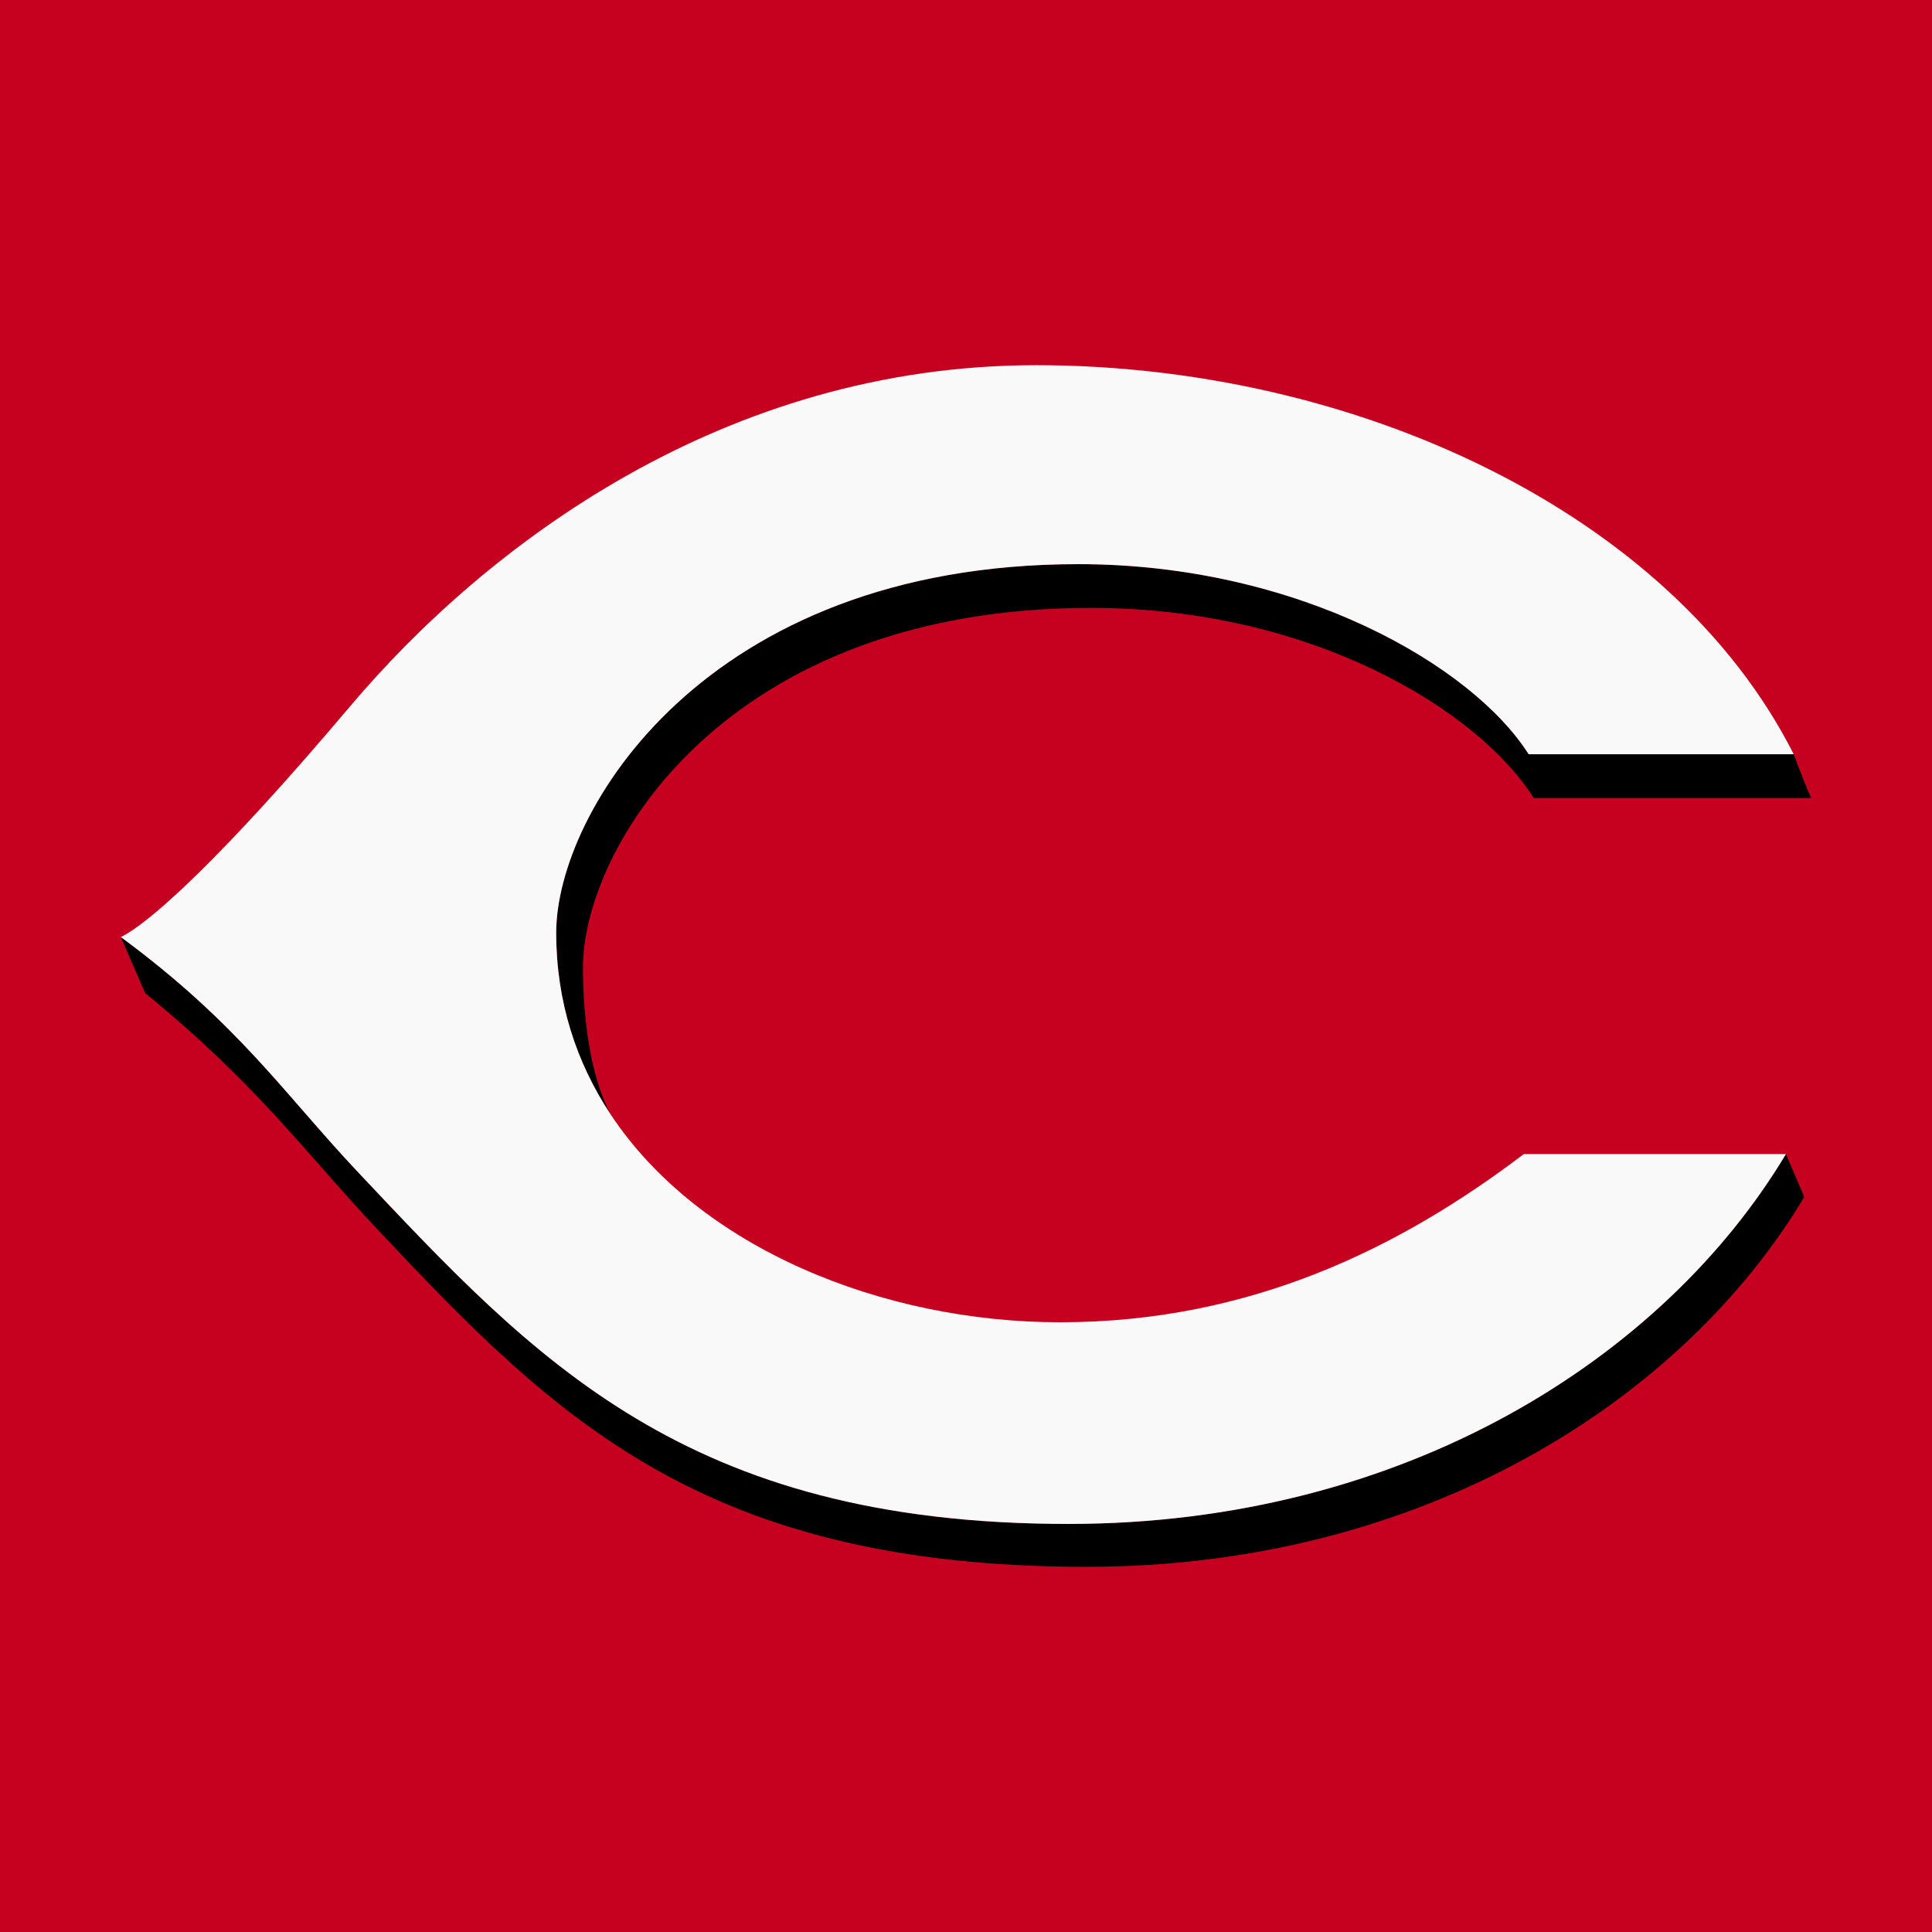
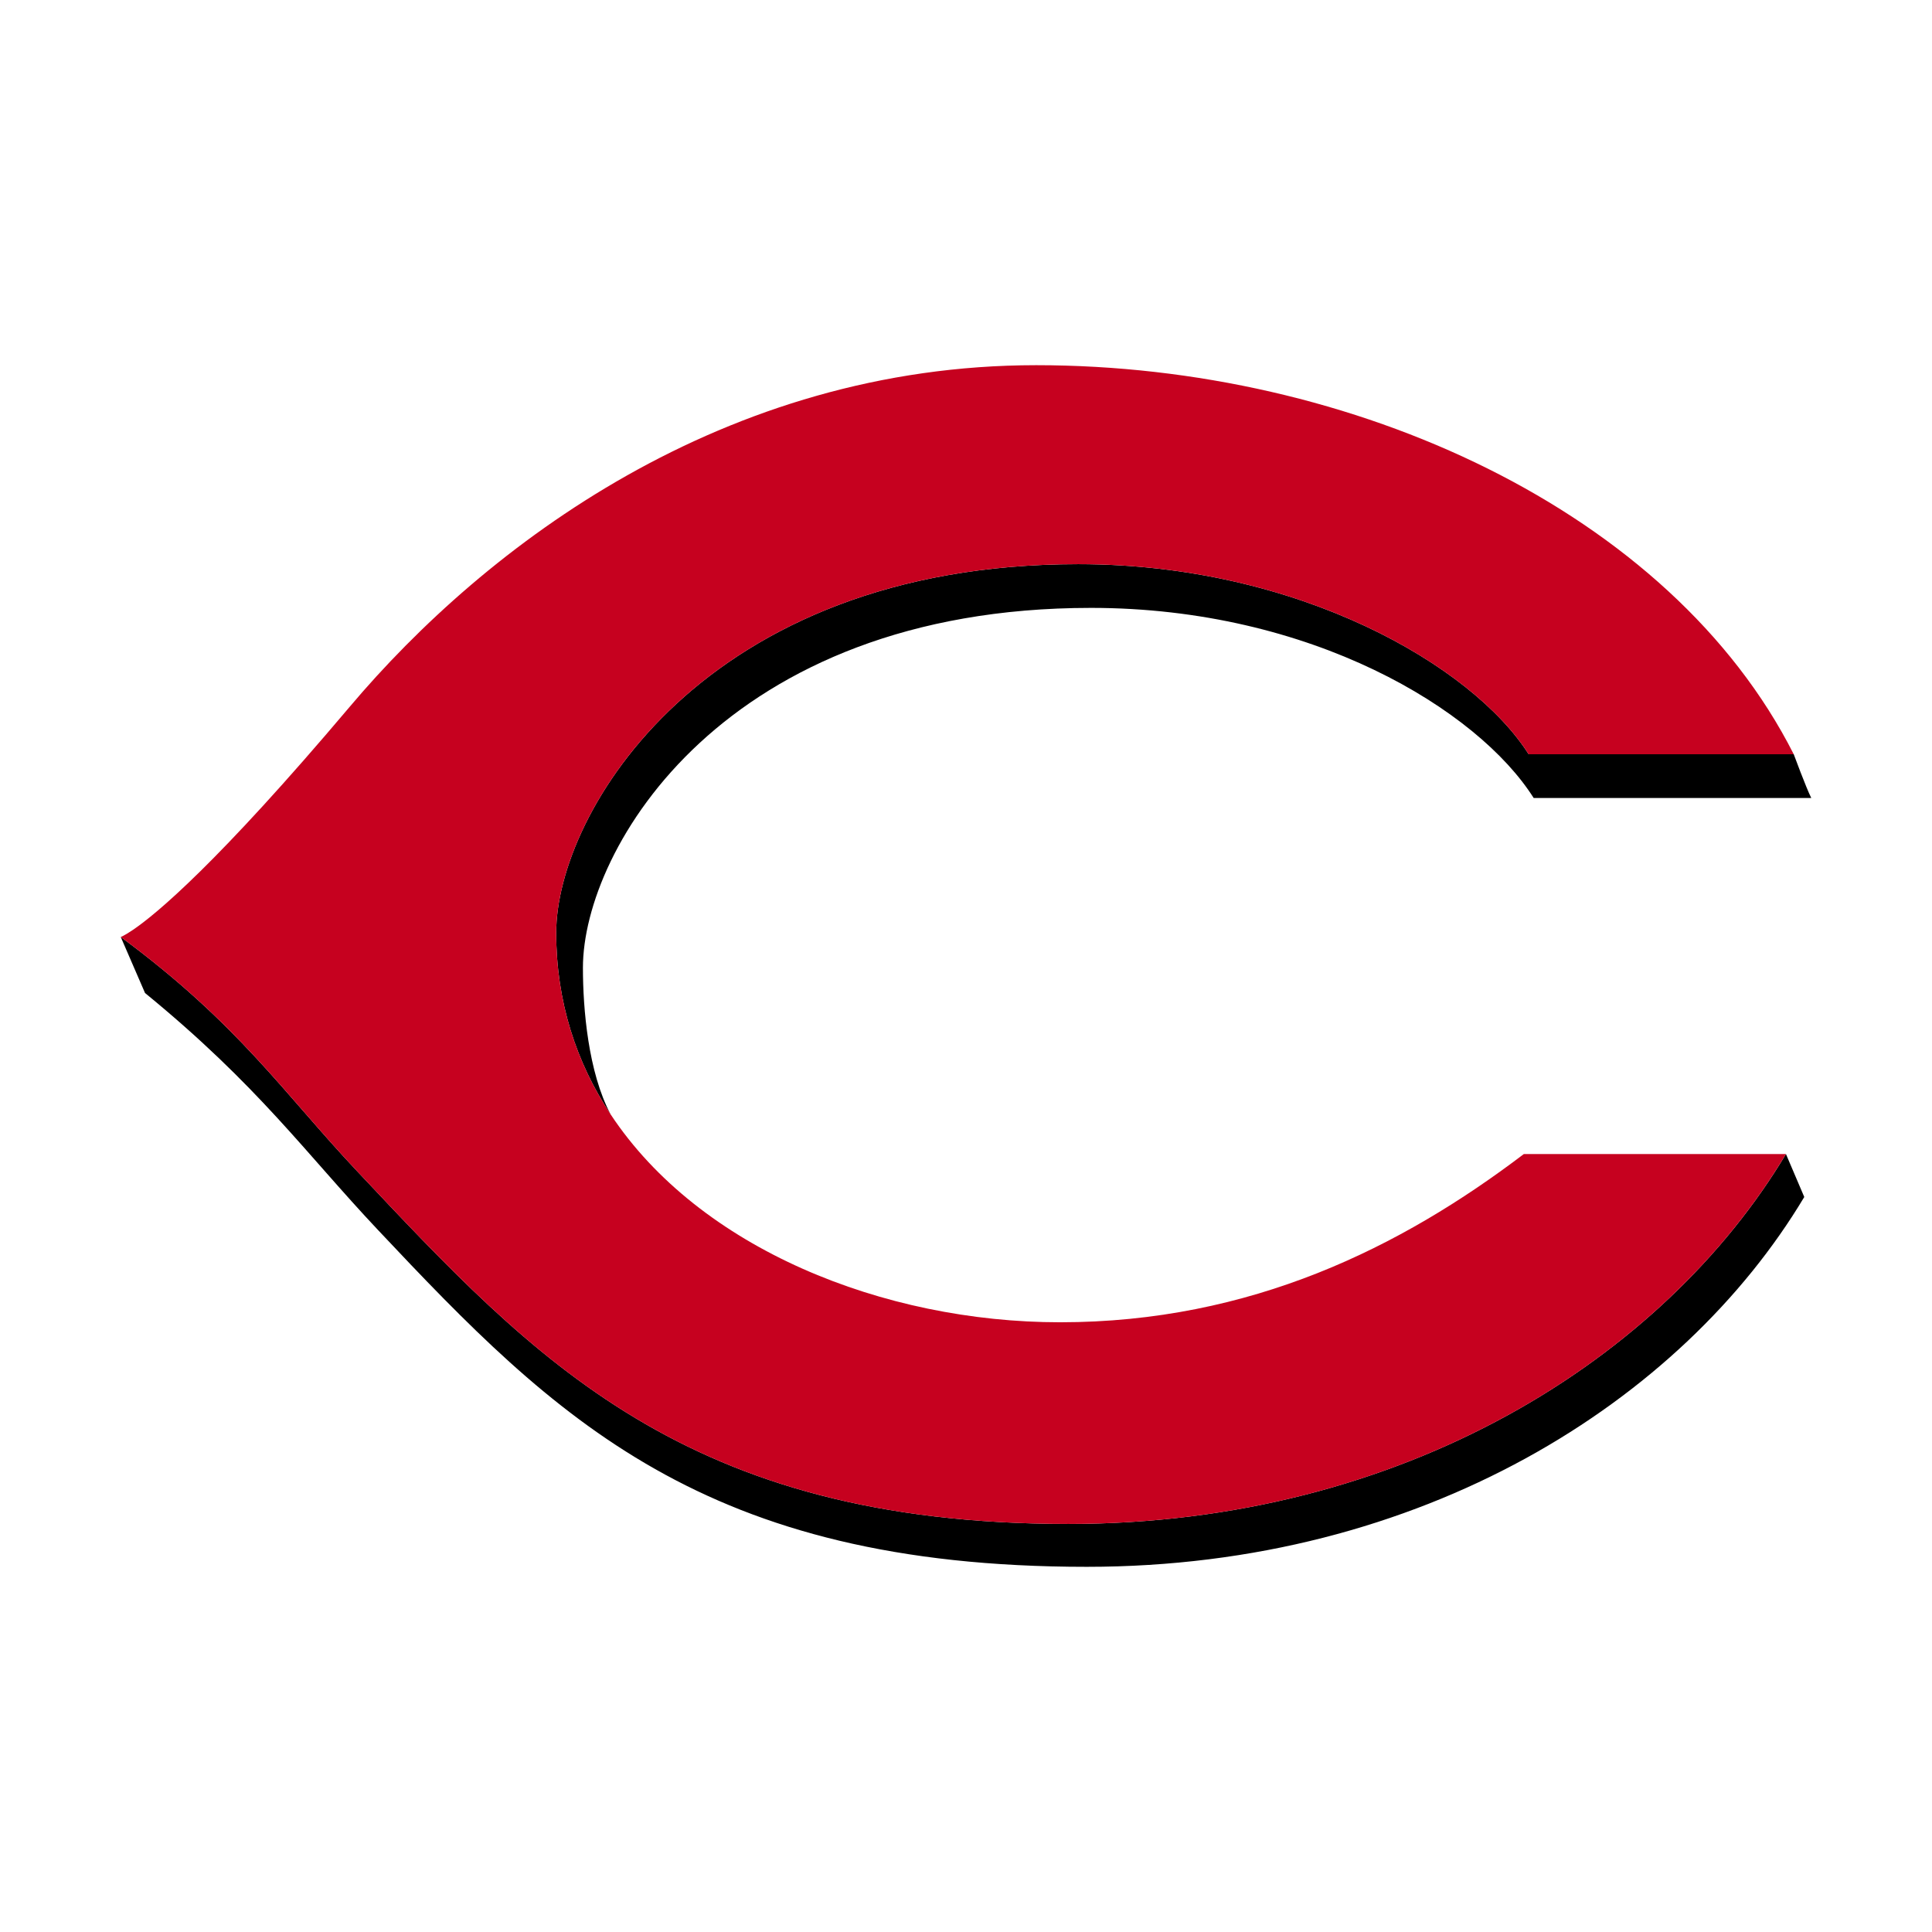
<svg xmlns="http://www.w3.org/2000/svg" xml:space="preserve" style="enable-background:new 0 0 512 512" viewBox="0 0 512 512">
-   <path d="M 512,0 V 512 H 0 V 0 Z" fill="#c6011f" />
  <g>
    <path d="m 283.137,403.859 c -101.577,0 -141.51,-43.585 -188.54,-93.526 C 75.3,289.845 63.241,271.347 32.003,248.311 l 6.43,14.844 c 30.037,24.563 42.43,42.318 61.719,62.785 47.037,49.978 86.289,89.282 187.873,89.282 88.919,0 157.771,-43.949 190.125,-98.007 l -4.852,-11.378 c -32.384,54.076 -101.215,98.024 -190.162,98.024 m 5.976,-242.766 c 58.429,0 102.526,26.978 117.325,50.378 H 480 c -1.348,-2.682 -4.644,-11.593 -4.644,-11.593 h -70.252 c -14.807,-23.399 -60.925,-50.371 -119.356,-50.371 -99.355,0 -138.348,66.022 -138.348,97.666 0,18.311 5.348,34.43 14.415,48.14 -5.932,-11.17 -7.334,-27.97 -7.334,-38.844 0,-31.627 37.511,-95.375 134.631,-95.375" fill="#000000" />
-     <path d="m 285.749,149.505 c 58.429,0 104.548,26.978 119.356,50.378 h 70.252 C 442.785,135.535 358.688,96.779 274.585,96.779 c -82.592,0 -145.718,47.644 -181.926,90.548 -35.134,41.577 -51.258,54.912 -57.437,59.103 -2.267,1.535 -3.222,1.883 -3.222,1.883 31.244,23.037 43.303,41.532 62.593,62.022 47.037,49.941 86.97,93.526 188.54,93.526 88.949,0 157.777,-43.948 190.163,-98.03 h -69.459 c -32.519,24.689 -72.319,44.585 -122.911,44.585 -46.734,0 -95.549,-19.49 -119.104,-55.096 -9.073,-13.719 -14.421,-29.838 -14.421,-48.14 0,-31.652 38.992,-97.674 138.348,-97.674" fill="#f9f9f9" />
+     <path d="m 285.749,149.505 c 58.429,0 104.548,26.978 119.356,50.378 h 70.252 C 442.785,135.535 358.688,96.779 274.585,96.779 c -82.592,0 -145.718,47.644 -181.926,90.548 -35.134,41.577 -51.258,54.912 -57.437,59.103 -2.267,1.535 -3.222,1.883 -3.222,1.883 31.244,23.037 43.303,41.532 62.593,62.022 47.037,49.941 86.97,93.526 188.54,93.526 88.949,0 157.777,-43.948 190.163,-98.03 h -69.459 c -32.519,24.689 -72.319,44.585 -122.911,44.585 -46.734,0 -95.549,-19.49 -119.104,-55.096 -9.073,-13.719 -14.421,-29.838 -14.421,-48.14 0,-31.652 38.992,-97.674 138.348,-97.674" fill="#c6011f" />
  </g>
</svg>
